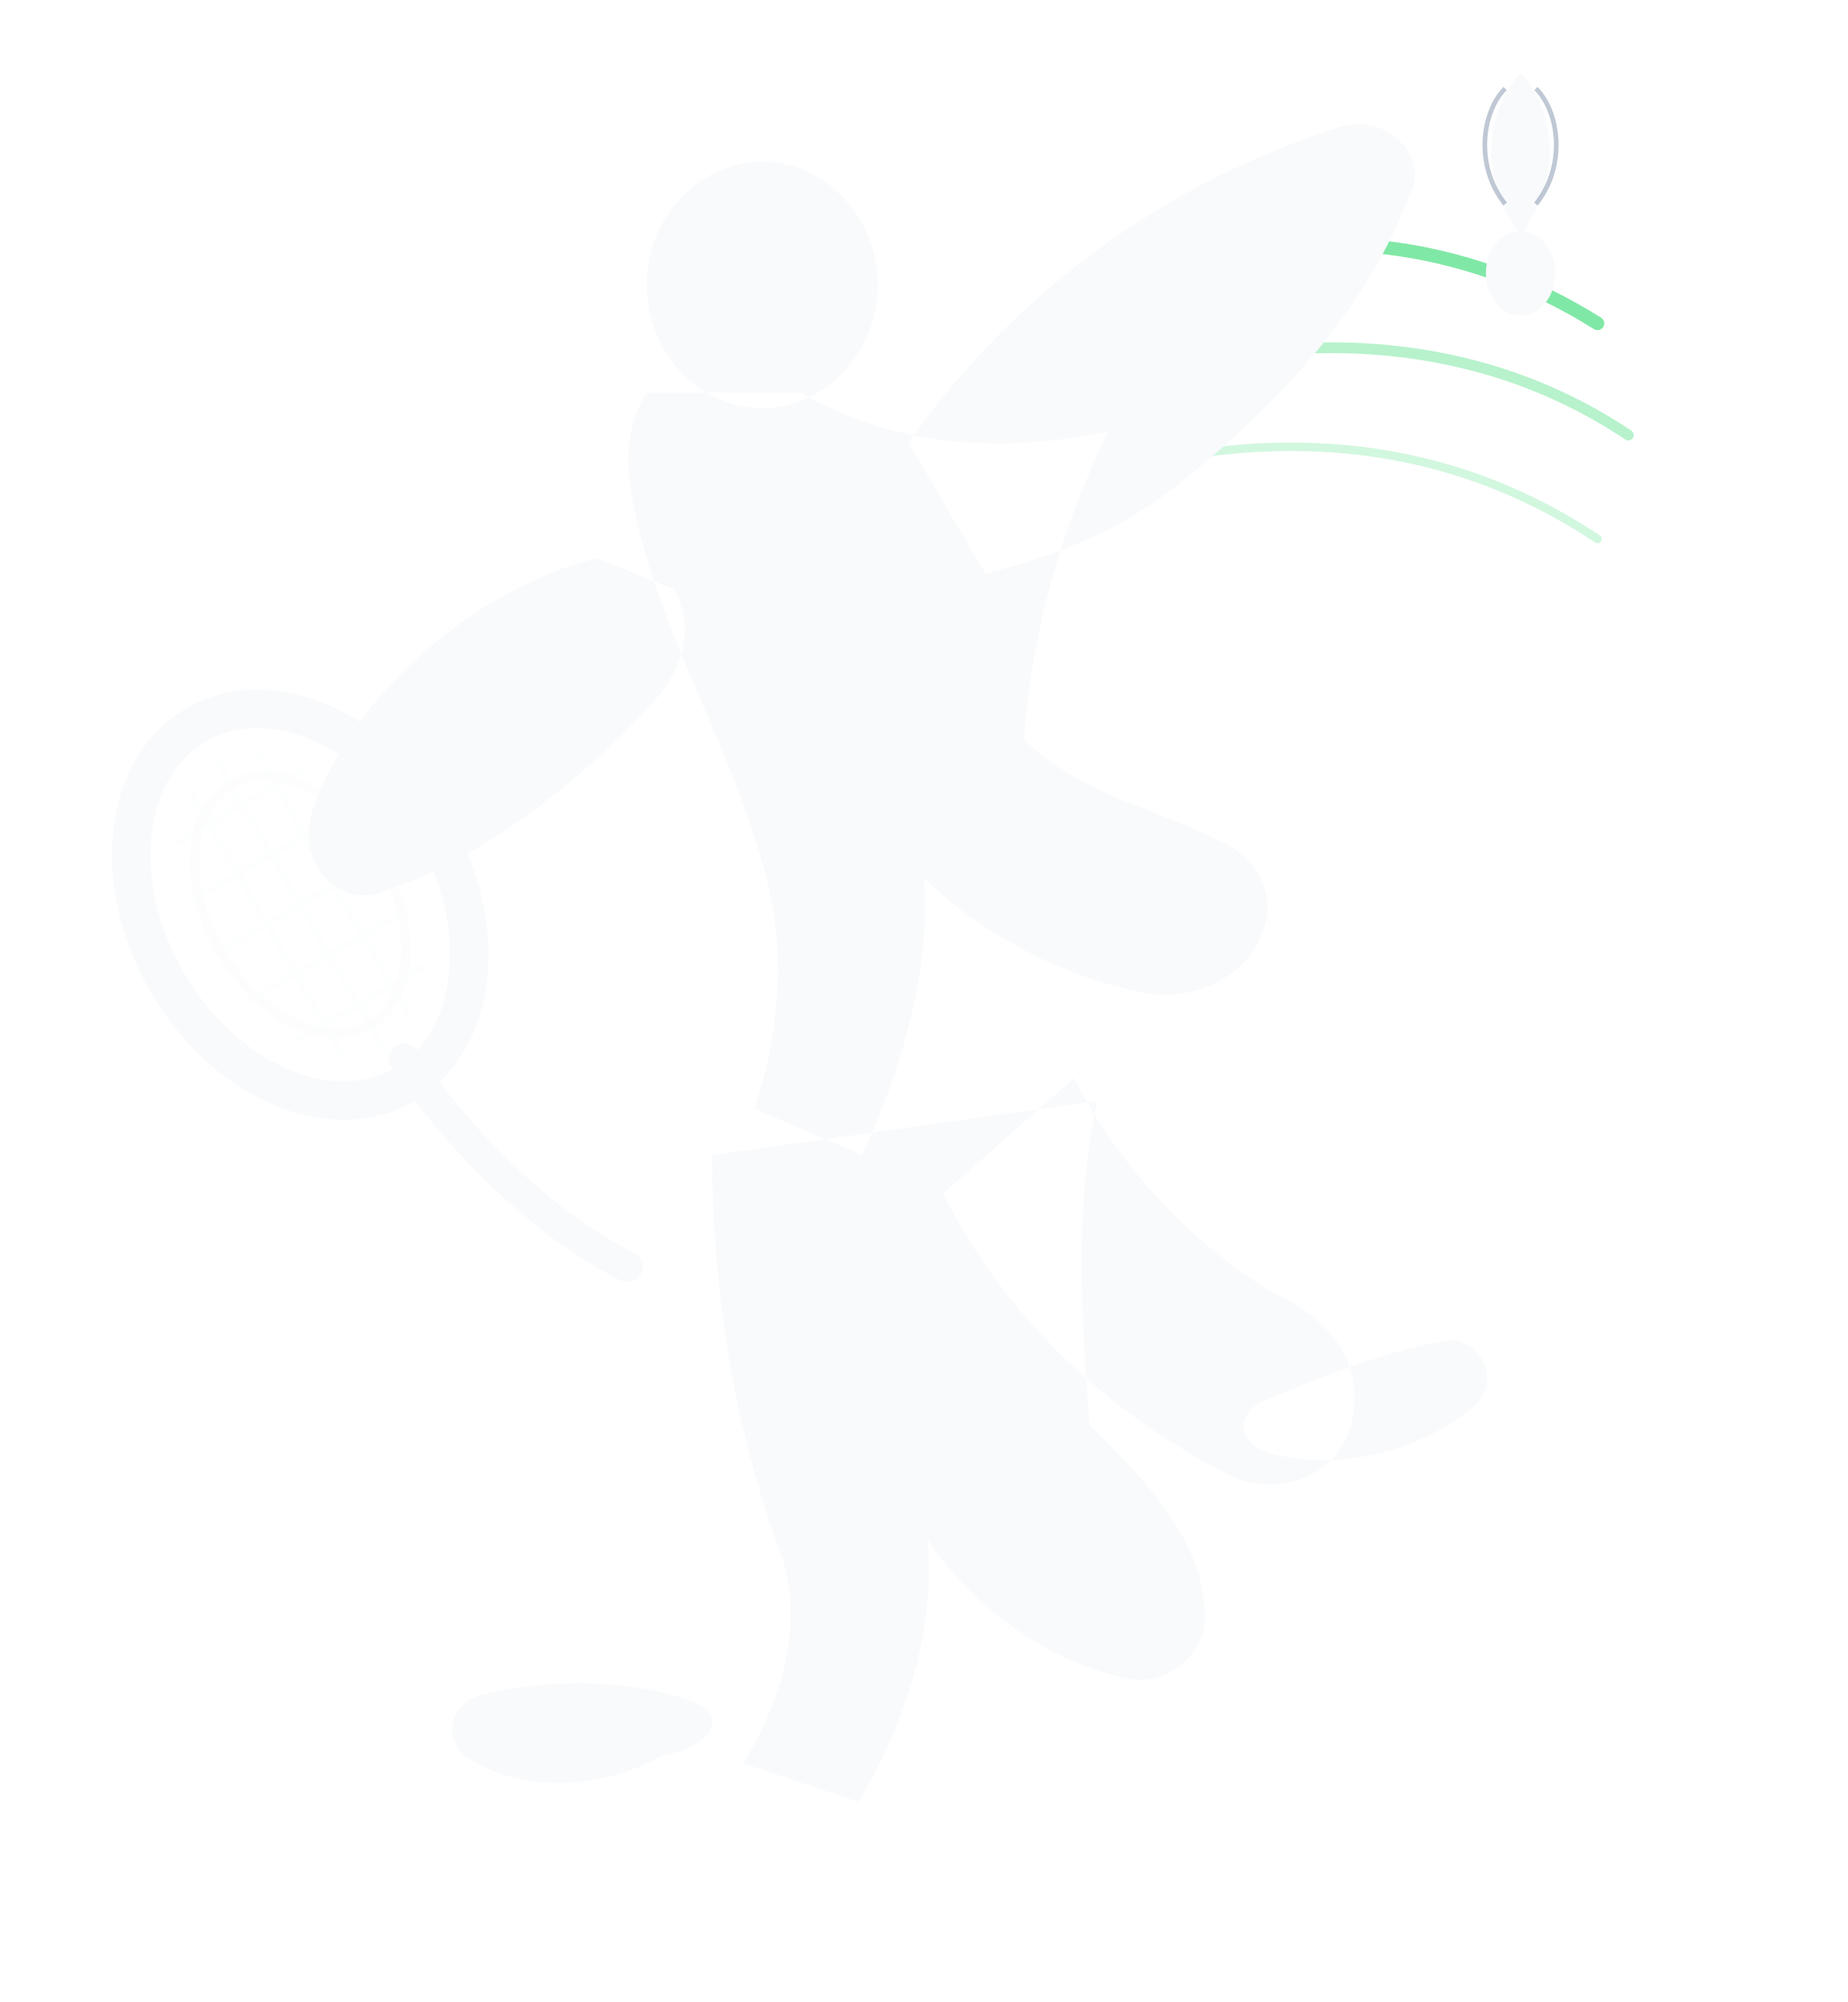
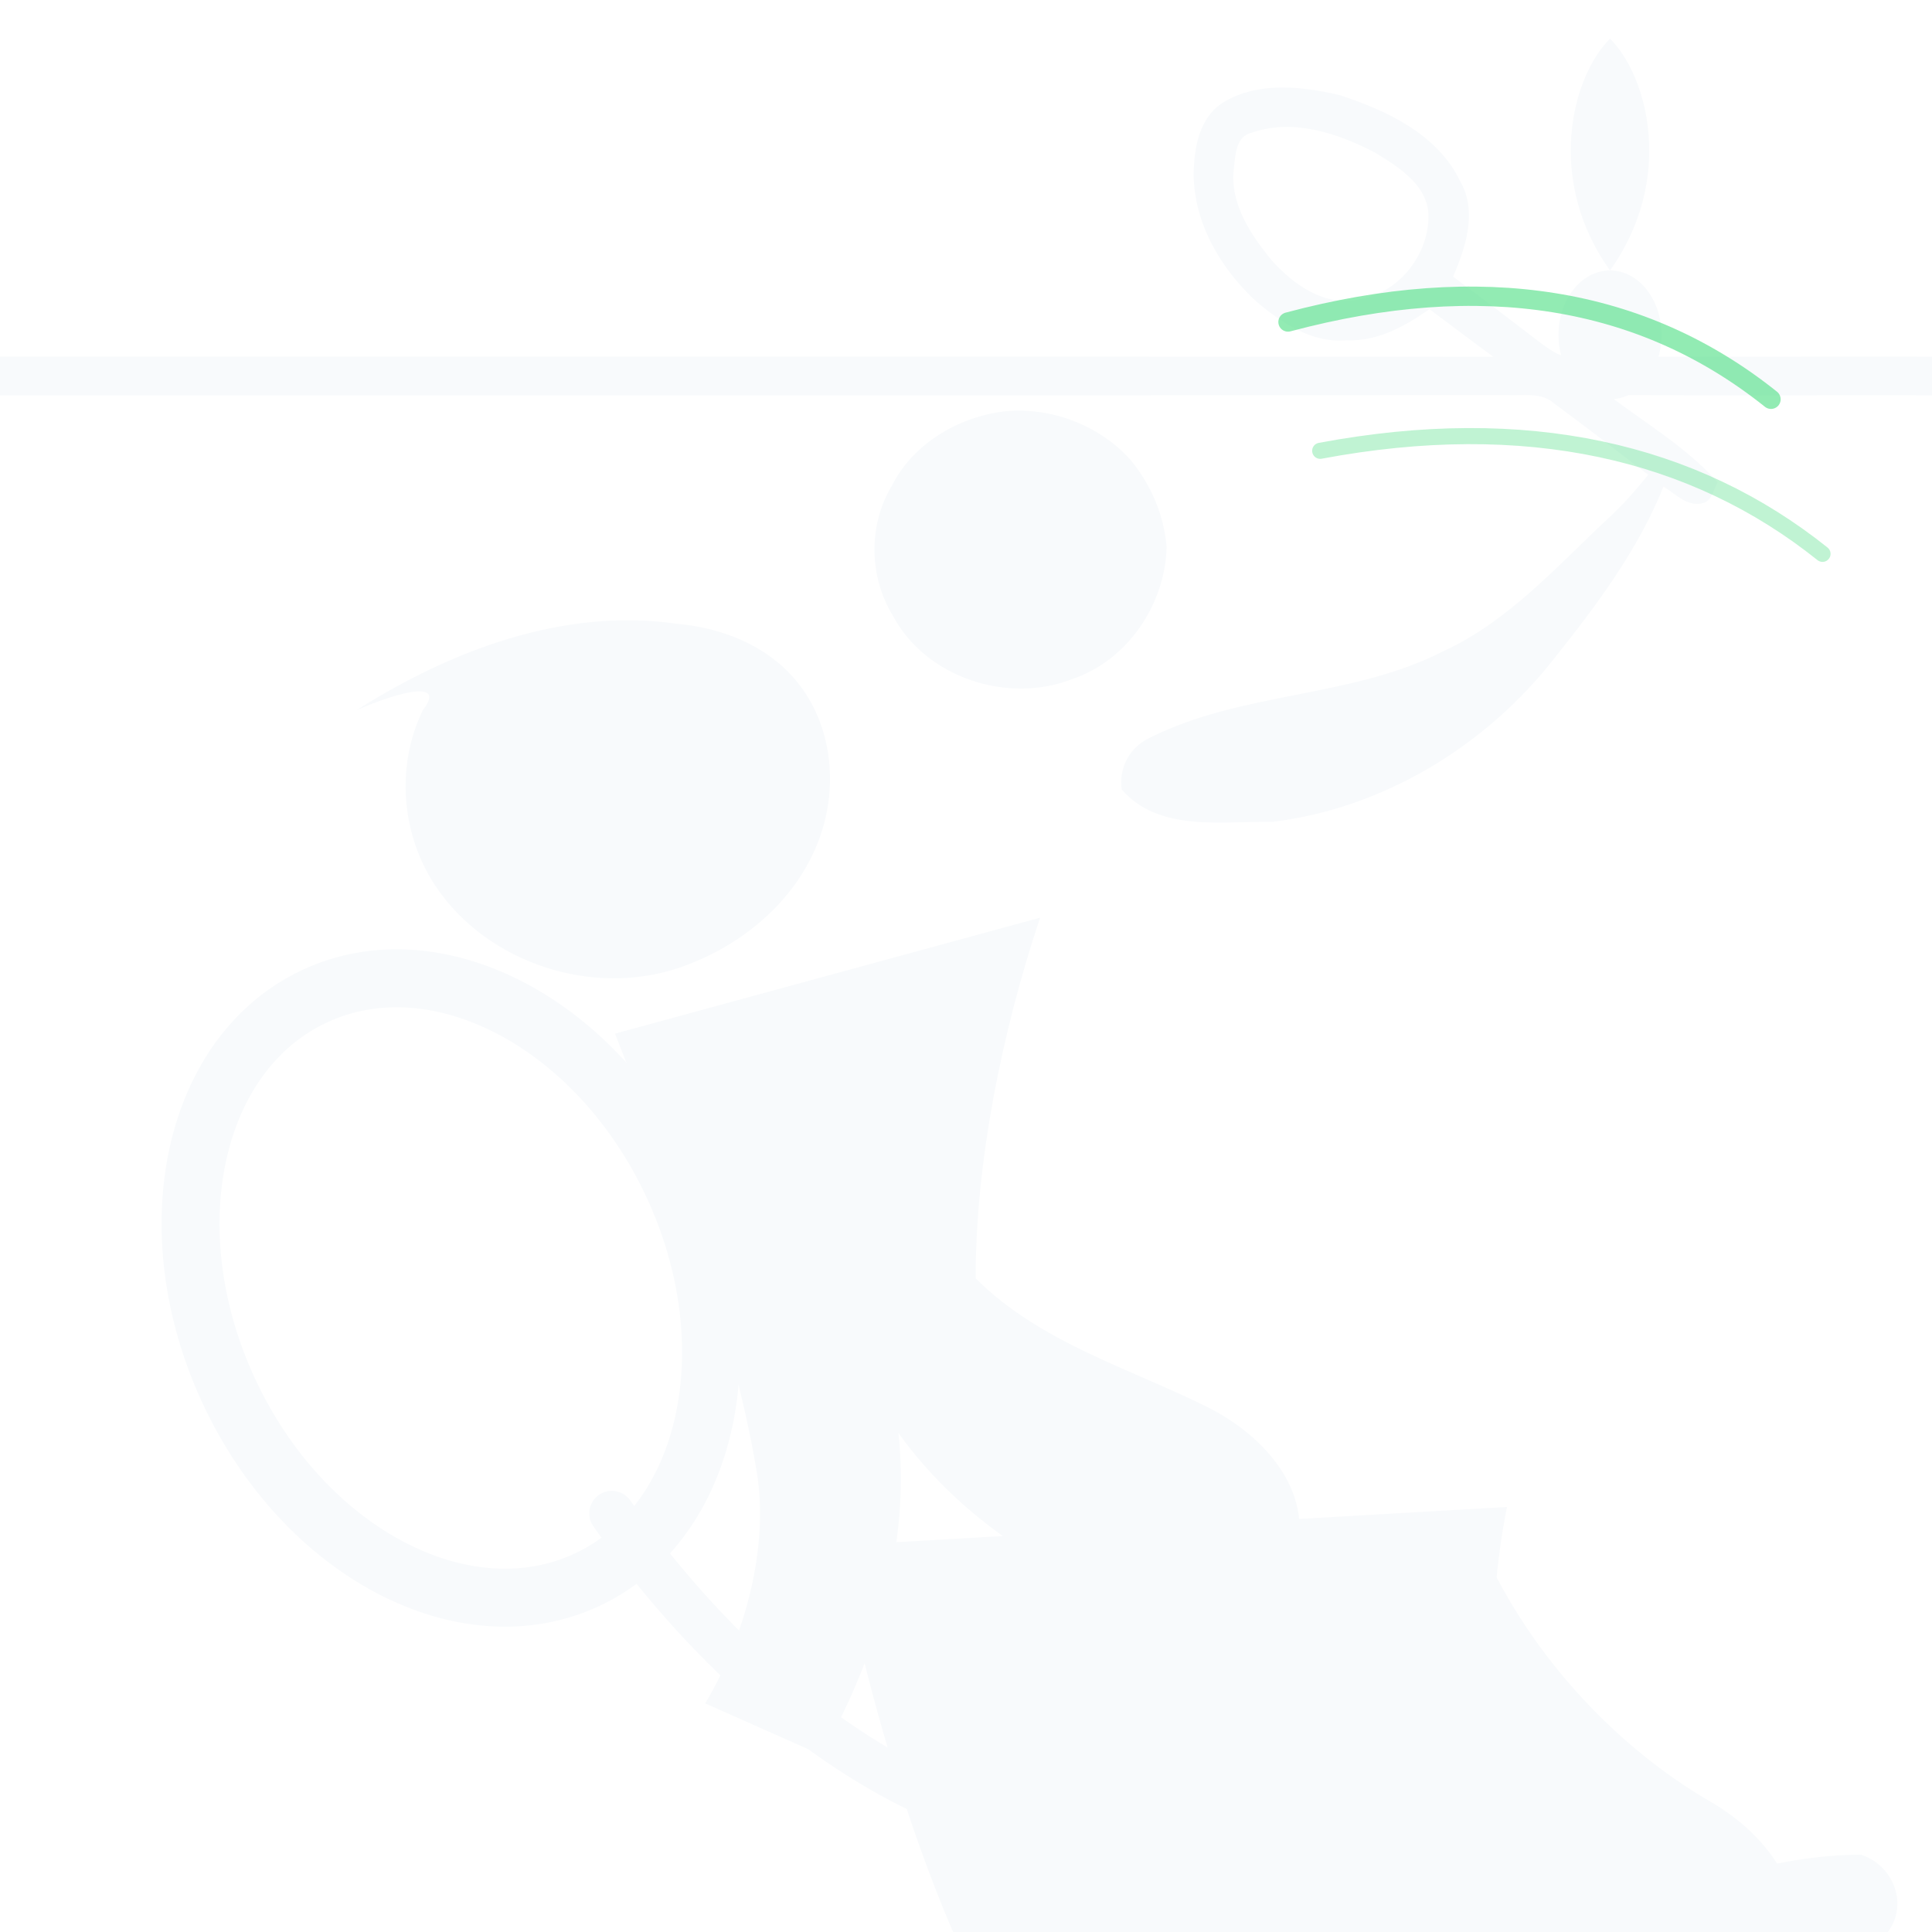
- <svg xmlns="http://www.w3.org/2000/svg" viewBox="0 0 480 520" fill="none">
-   <path d="M300 70c40-12 80-8 115 14" stroke="#4ade80" stroke-width="3.5" stroke-linecap="round" opacity="0.7" />
-   <path d="M305 95c45-10 85-4 118 18" stroke="#4ade80" stroke-width="2.8" stroke-linecap="round" opacity="0.4" />
-   <path d="M310 118c40-6 75 2 105 22" stroke="#4ade80" stroke-width="2.2" stroke-linecap="round" opacity="0.25" />
-   <g transform="translate(395 55)">
-     <ellipse cx="0" cy="16" rx="9" ry="11" fill="#f8fafc" />
-     <path d="M0 6c-12-16-8-34 0-42 8 8 12 26 0 42z" fill="#f8fafc" />
-     <path d="M-4 -2c-8-10-6-24 0-30M4 -2c8-10 6-24 0-30" stroke="#94a3b8" stroke-width="1.2" opacity="0.6" />
+ <svg xmlns="http://www.w3.org/2000/svg" version="1.1" x="0px" y="0px" width="300px" height="300px" viewBox="0 0 300 300" xml:space="preserve">
+   <path fill="#f8fafc" d="M243.94,55.349c-1.968,0.126-3.489-1.237-4.977-2.298c-4.418-3.4-8.854-6.775-13.329-10.099  c1.985-4.538,3.771-10.107,1.134-14.75c-3.514-7.354-11.415-11.041-18.771-13.437c-5.885-1.373-12.672-2.141-18.071,1.151  c-3.729,2.338-4.513,7.074-4.579,11.125c0.057,7.678,4.238,14.715,9.759,19.8c3.908,3.288,8.573,6.46,13.944,6  c4.81,0.212,9.109-2.161,12.91-4.84c3.311,2.472,6.597,4.977,9.941,7.407C154.602,55.341,77.301,55.399,0,55.38v6  c77.998-0.016,155.996,0.034,233.996-0.025c2.441,0.134,5.273-0.517,7.292,1.261c4.926,3.644,9.793,7.372,14.649,11.109  c-1.975,2.425-4.024,4.798-6.354,6.89c-7.954,7.459-15.433,15.908-25.521,20.536c-14.272,7.262-31.185,6.216-45.473,13.387  c-3.165,1.475-4.862,4.586-4.417,8.047c5.819,6.675,15.58,4.899,23.443,5.03c17.173-2.089,33.101-11.78,43.703-25.35  c6.581-8.243,13.021-16.844,16.983-26.7c1.833,1.071,3.554,3.059,5.885,2.617c1.648-0.252,1.83-2.116,2.537-3.288  c-4.832-5.431-11.228-9.183-16.981-13.55c16.752,0.086,33.505,0.012,50.258,0.037v-6C281.313,55.353,262.625,55.433,243.94,55.349z   M210.89,46.508c-5.238,1.106-10.063-2.324-13.371-6.032c-3.313-4.02-6.621-8.931-5.919-14.401c0.238-2.058,0.293-4.947,2.838-5.486  c6.369-2.222,13.297,0.106,19.021,3.077c3.757,2.279,8.547,5.237,8.357,10.256C221.624,39.931,216.948,45.662,210.89,46.508z" />
+   <path fill="#f8fafc" d="M155.604,63.919c7.322-0.864,15.021,1.995,19.945,7.495c3.173,3.835,5.218,8.599,5.603,13.581  c-0.252,8.857-6.031,17.5-14.533,20.405c-10.038,4.011-22.896-0.145-27.999-9.846c-3.705-6.051-3.804-14.06-0.121-20.148  C141.764,68.945,148.59,64.9,155.604,63.919z" />
+   <path fill="#f8fafc" d="M55.353,110.285c14.666-9.292,32.164-15.968,49.77-13.424c7.073,0.635,13.846,3.373,18.339,8.65  c5.24,6.15,6.524,14.74,4.523,22.289c-2.844,10.754-11.915,18.814-22.362,22.415c-13.687,4.715-29.902-0.712-37.855-12.42  c-5.47-8.053-6.346-18.785-2.118-27.51C69.3,105.628,62.4,107.2,55.353,110.285z" />
+   <path fill="#f8fafc" d="M95.5,160.5c8.5,22,18,44,22,68c2,12-2,26-8,36l18,8c8-14,14-32,12-50c10,14,26,24,42,28  c8,2,18-2,20-10c2-10-6-18-14-22c-12-6-26-10-36-20c0-18,4-38,10-56L95.5,160.5z" />
+   <path fill="#f8fafc" d="M130,240c6,28,14,56,28,80c8,14,6,32-2,46l22,6c10-16,16-36,14-56c12,16,30,28,48,32  c8,2,16-4,16-12c0-16-12-28-22-40c-2-20-4-42,0-62L130,240z" />
+   <path fill="#f8fafc" d="M200,260c12,24,30,44,52,56c10,6,22,2,26-8c4-12-2-22-12-28c-14-8-28-22-36-40L200,260z" />
+   <path fill="#f8fafc" d="M140,360c-10,4-24,6-34,2c-6-2-6-10,0-12c12-4,28-4,40,0C152,352,150,358,140,360z" />
+   <path fill="#f8fafc" d="M255,310c14,2,28-2,36-8c6-4,4-12-2-14c-12,0-26,4-36,10C247,302,249,308,255,310z" />
+   <ellipse cx="70" cy="200" rx="38" ry="50" transform="rotate(-25 70 200)" fill="none" stroke="#f8fafc" stroke-width="9" />
+   <path d="M95 235c14 20 32 36 50 44" stroke="#f8fafc" stroke-width="7" stroke-linecap="round" fill="none" />
+   <g transform="translate(250 40)">
+     <ellipse cx="0" cy="12" rx="8" ry="10" fill="#f8fafc" />
+     <path d="M0 2c-10-14-6-30 0-36 6 6 10 22 0 36z" fill="#f8fafc" />
  </g>
-   <path fill="#f8fafc" fill-rule="evenodd" d="     M198 42     c16 0 30 14 30 32     s-14 32-30 32     s-30-14-30-32     s14-32 30-32z      M168 102     c-4 6-6 16-4 26     c6 36 28 68 36 104     c4 18 2 38-4 56     l28 12     c10-22 18-48 16-72     c14 14 36 26 58 30     c12 2 26-4 30-16     c4-10-2-20-12-24     c-16-8-36-12-50-26     c2-28 10-56 22-80     c-28 6-56 4-80-10z      M236 115     c28-40 68-68 112-82     c12-4 24 8 18 18     c-12 32-38 58-64 78     c-14 10-30 16-46 20     z      M155 145     c-32 8-64 36-74 66     c-4 14 8 26 20 20     c24-8 50-28 68-48     c8-8 12-20 6-30     z      M185 300     c0 36 6 72 18 104     c6 18 0 38-10 54     l30 10     c12-20 20-44 18-68     c12 18 32 32 52 36     c10 2 20-6 20-16     c0-20-16-36-30-50     c-2-28-4-56 2-84     z      M245 310     c16 32 42 56 72 72     c14 8 30 2 34-12     c4-16-6-28-20-34     c-20-12-40-32-52-56     z      M172 456     c-14 8-34 10-48 2     c-10-4-8-16 2-18     c16-4 38-4 54 2     c10 4 4 12-8 14z      M332 378     c18 4 38-2 50-12     c8-6 4-16-4-18     c-16 2-36 10-50 16     c-8 4-6 12 4 14z   " />
-   <ellipse cx="78" cy="235" rx="40" ry="54" transform="rotate(-30 78 235)" fill="none" stroke="#f8fafc" stroke-width="10" />
-   <ellipse cx="78" cy="235" rx="24" ry="36" transform="rotate(-30 78 235)" fill="none" stroke="#f8fafc" stroke-width="2.5" opacity="0.35" />
-   <path d="M105 275c16 24 38 44 58 54" stroke="#f8fafc" stroke-width="8" stroke-linecap="round" fill="none" />
-   <g opacity="0.3" stroke="#f8fafc" stroke-width="1.4" transform="rotate(-30 78 235)">
-     <path d="M58 205h40M54 220h48M52 235h52M54 250h48M58 265h40" />
-     <path d="M68 195v80M78 190v90M88 195v80" />
-   </g>
+   <path d="M200 50c30-8 55-4 75 12" stroke="#4ade80" stroke-width="3" stroke-linecap="round" fill="none" opacity="0.6" />
+   <path d="M205 70c32-6 58 0 78 16" stroke="#4ade80" stroke-width="2.5" stroke-linecap="round" fill="none" opacity="0.35" />
</svg>
